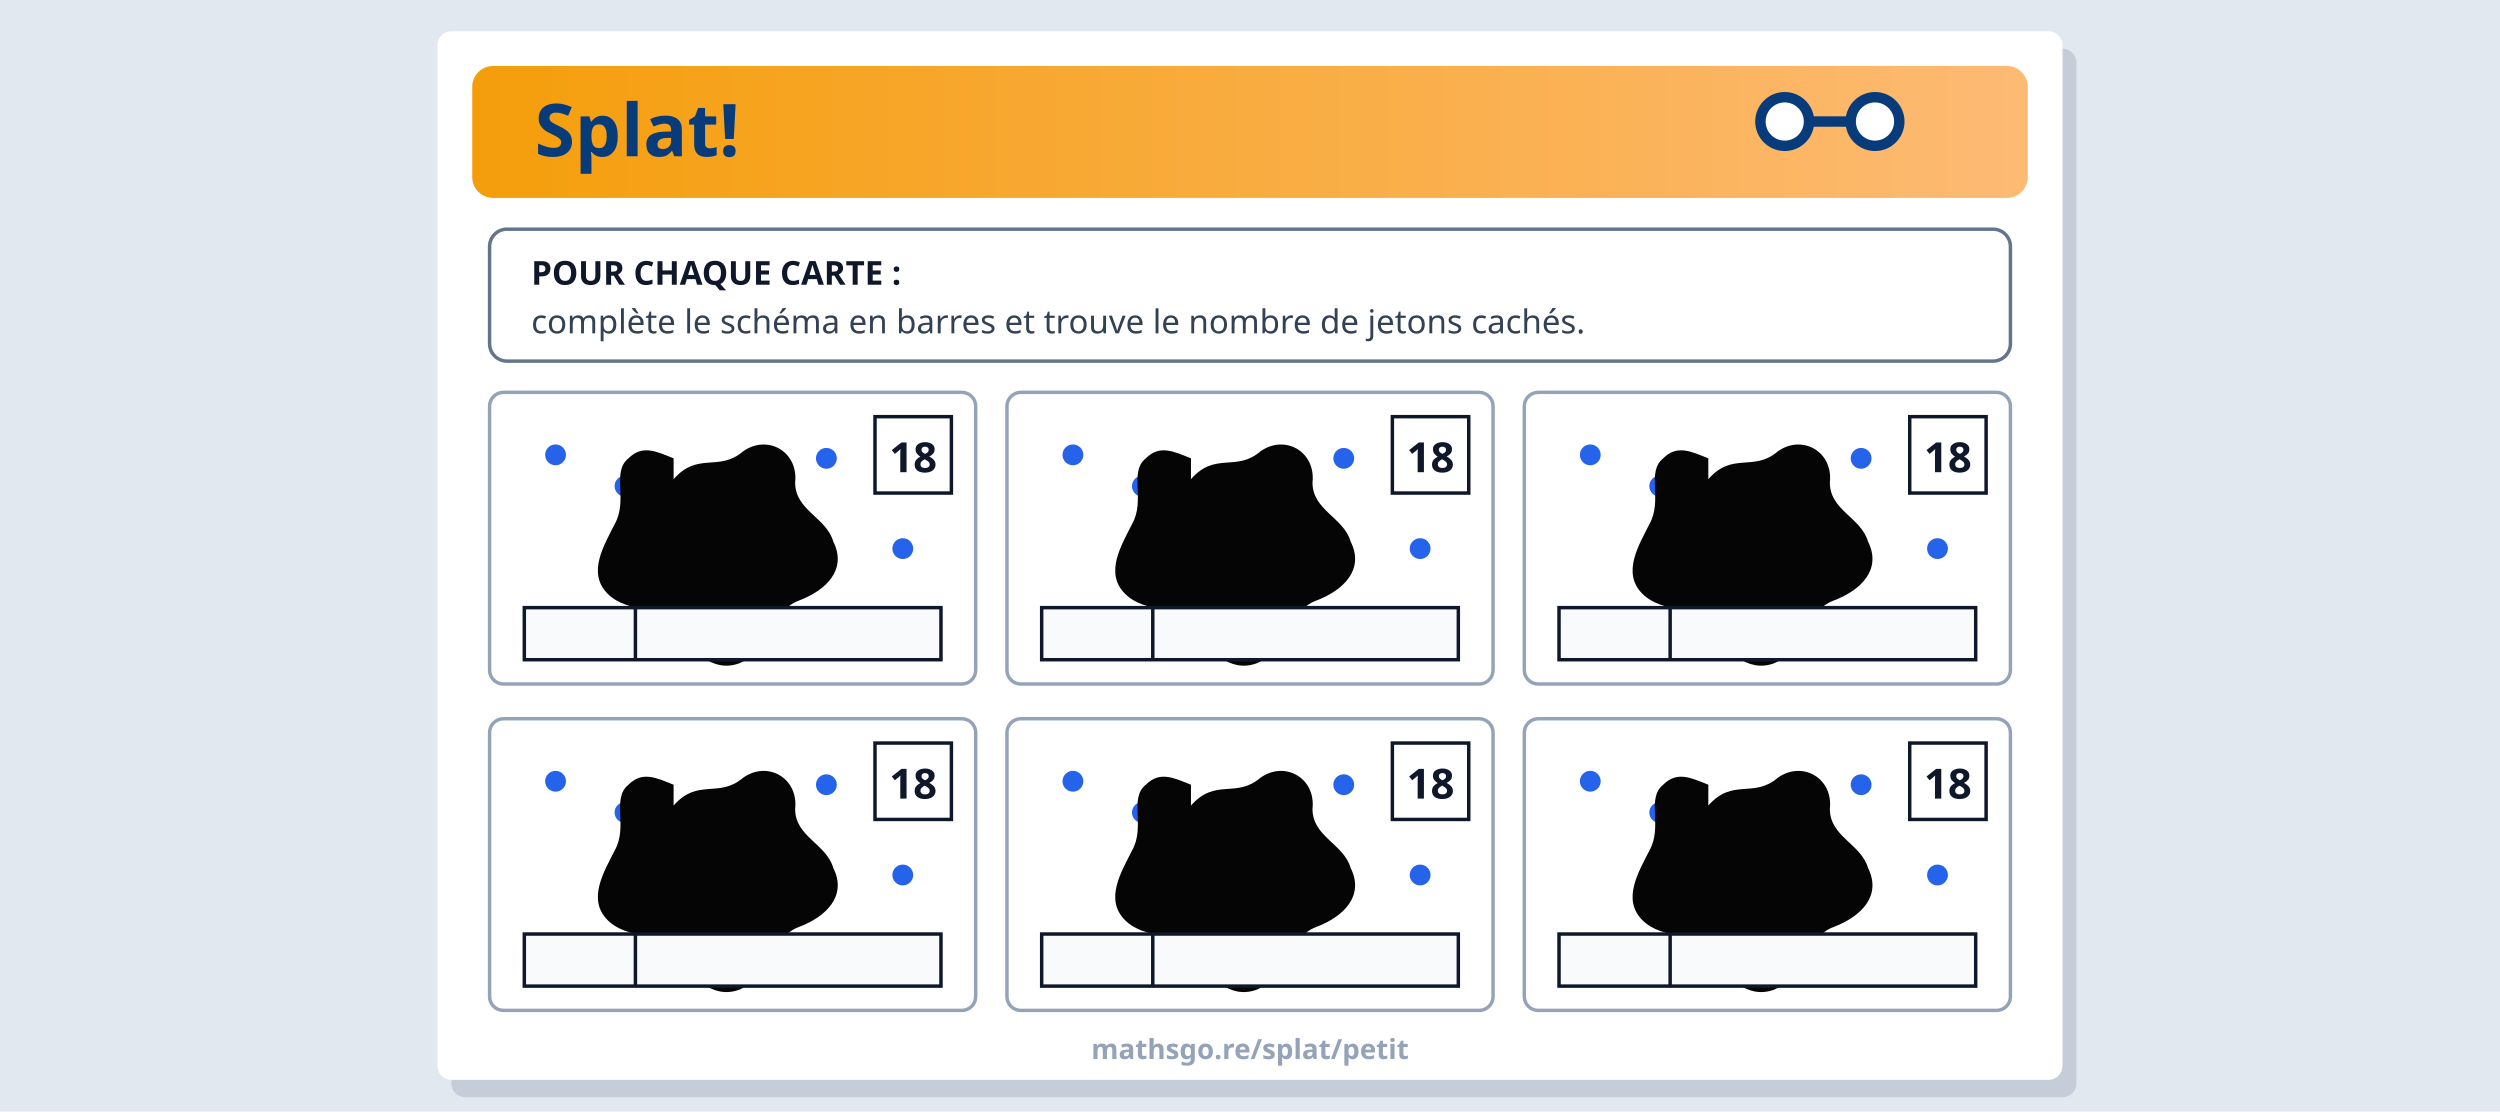
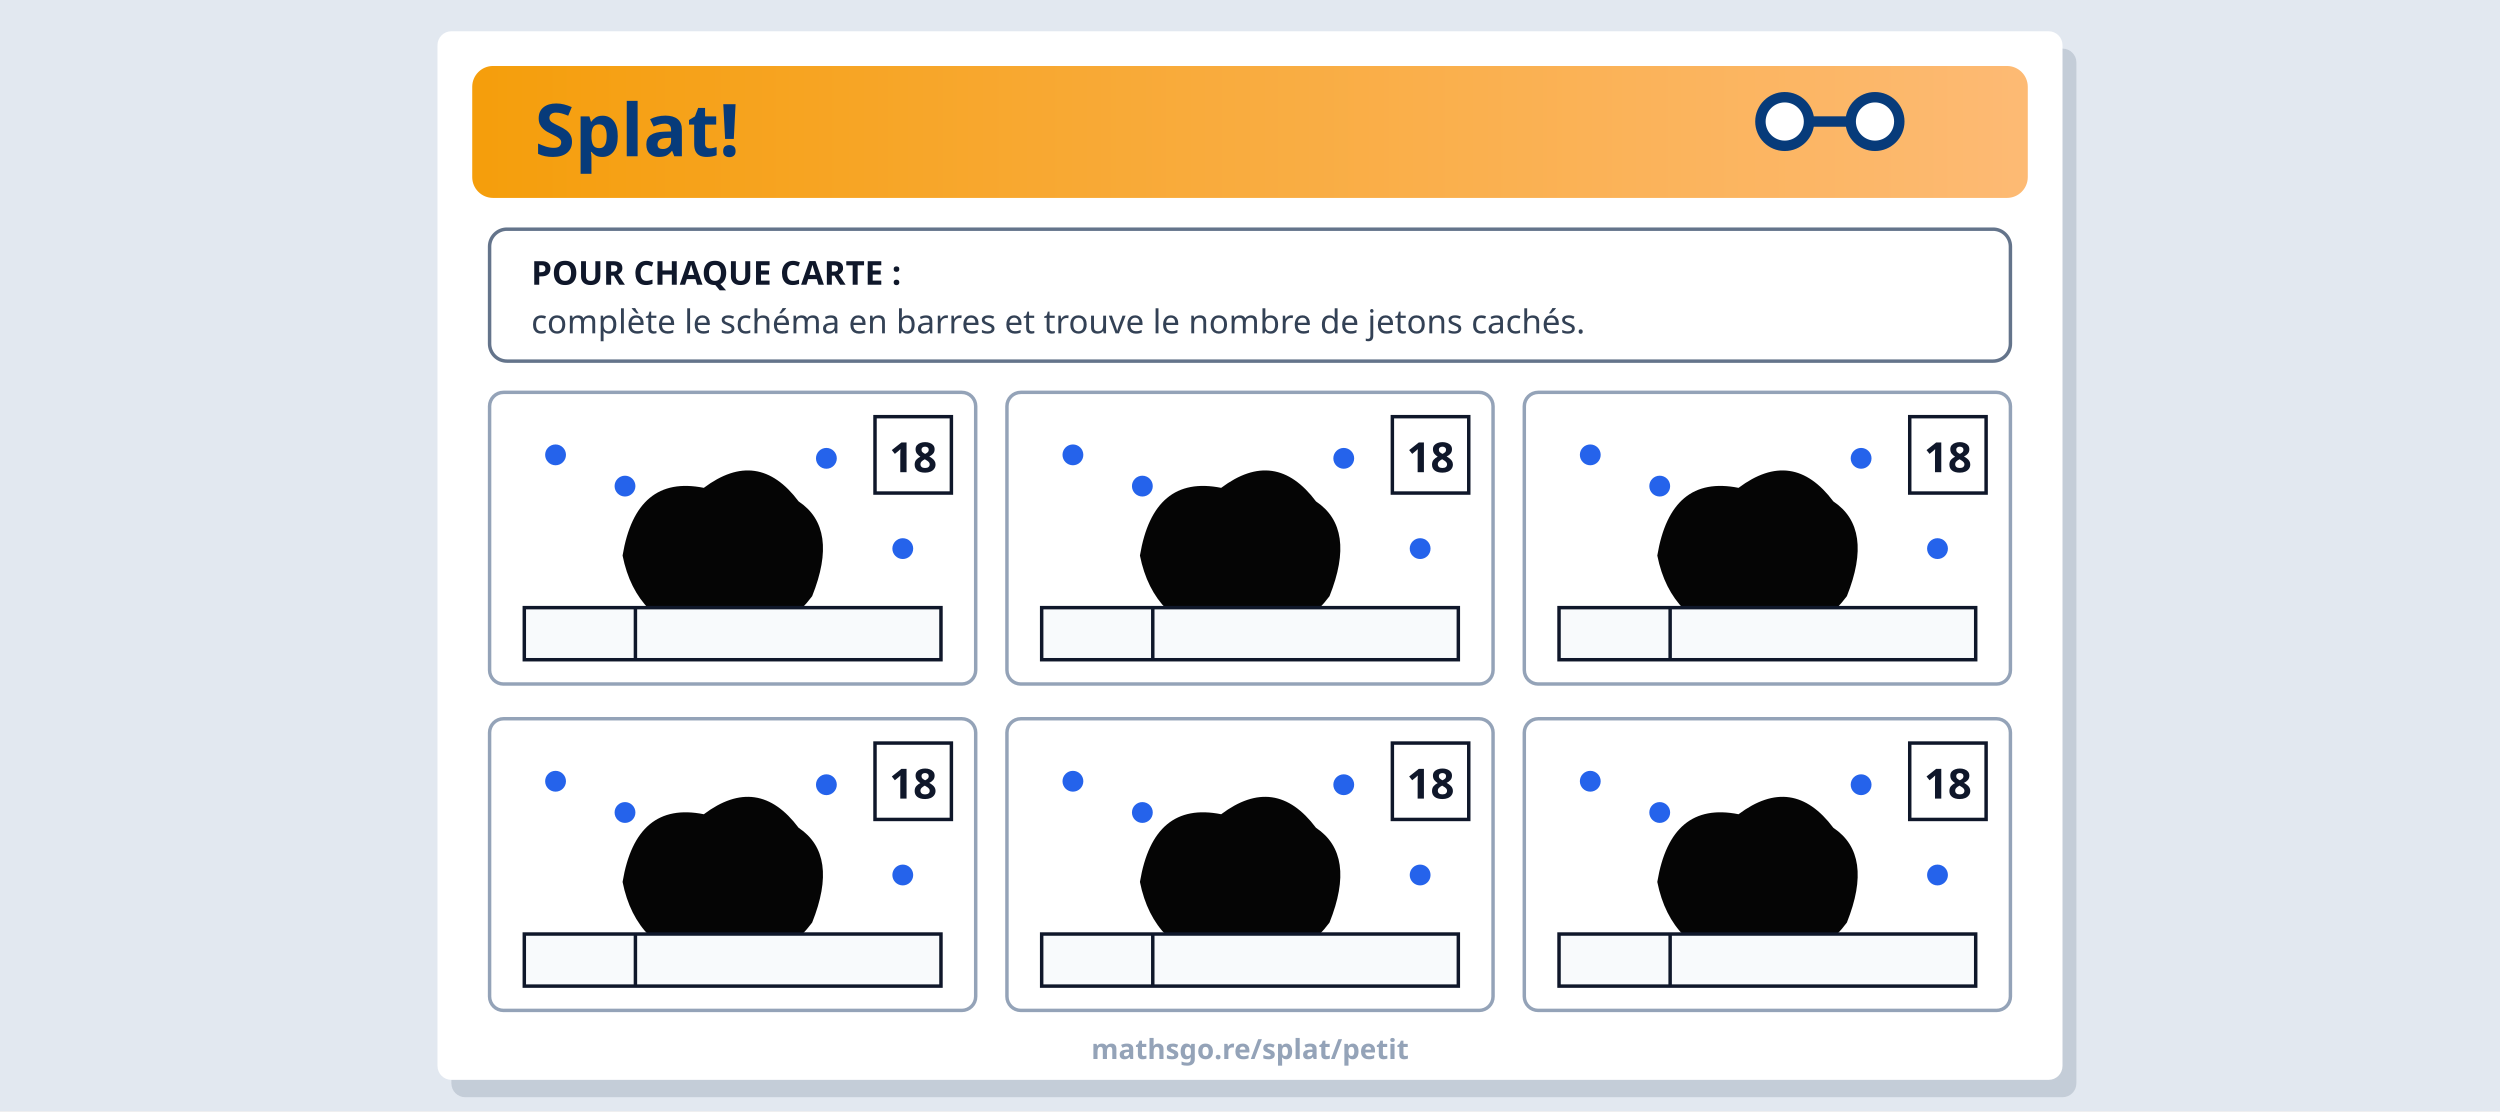
<svg xmlns="http://www.w3.org/2000/svg" xmlns:xlink="http://www.w3.org/1999/xlink" width="720" height="320" viewBox="0 0 720 320" role="img" aria-labelledby="title desc">
  <defs>
    <linearGradient id="band" x1="0" y1="0" x2="1" y2="0">
      <stop offset="0" stop-color="#f59e0b" />
      <stop offset="1" stop-color="#fdba74" />
    </linearGradient>
  </defs>
  <rect width="720" height="320" fill="#e2e8f0" />
  <rect x="130" y="14" width="468" height="302" rx="4" fill="#64748b" opacity=".24" />
  <g transform="translate(126 9)">
    <rect width="468" height="302" rx="4" fill="#fff" />
    <rect x="10" y="10" width="448" height="38" rx="6" fill="url(#band)" />
    <text x="28" y="36" font-family="system-ui, sans-serif" font-size="21" font-weight="950" fill="#073b7a">Splat!</text>
    <g transform="translate(379 17)" fill="none" stroke="#073b7a" stroke-width="3">
      <circle cx="9" cy="9" r="7" fill="#fff" />
      <circle cx="35" cy="9" r="7" fill="#fff" />
      <path d="M16 9h12" />
    </g>
    <rect x="15" y="57" width="438" height="38" rx="5" fill="#fff" stroke="#64748b" />
    <text x="27" y="73" font-family="system-ui, sans-serif" font-size="9.5" font-weight="850" fill="#0f172a">POUR CHAQUE CARTE :</text>
    <text x="27" y="87" font-family="system-ui, sans-serif" font-size="9.5" fill="#334155">complète le schéma en barres et trouve le nombre de jetons cachés.</text>
    <g transform="translate(15 104)" font-family="system-ui, sans-serif">
      <g id="card">
        <rect width="140" height="84" rx="4" fill="#fff" stroke="#94a3b8" />
        <rect x="111" y="7" width="22" height="22" fill="#fff" stroke="#0f172a" />
        <text x="122" y="23" text-anchor="middle" font-size="12" font-weight="900" fill="#0f172a">18</text>
        <g fill="#2563eb">
          <circle cx="19" cy="18" r="3" />
          <circle cx="39" cy="27" r="3" />
          <circle cx="97" cy="19" r="3" />
          <circle cx="119" cy="45" r="3" />
        </g>
-         <path d="M53 25c7-8 13-2 20-8 7-5 16 0 15 9 0 8 9 10 11 17 4 8-2 14-10 17-8 3-8 14-17 18-8 3-14-4-18-10-4-7-14-4-20-10-6-6-1-14 2-20 4-7-1-15 4-19 4-4 8-2 13 0z" fill="#050505" />
+         <path d="M130,50 Q170,20 200,60 Q230,80 210,130 Q180,170 130,160 Q80,150 70,100 Q80,40 130,50 Z" transform="translate(11 8) scale(.39)" fill="#050505" />
        <rect x="10" y="62" width="120" height="15" fill="#f8fafc" stroke="#0f172a" />
        <line x1="42" y1="62" x2="42" y2="77" stroke="#0f172a" />
      </g>
      <use xlink:href="#card" x="149" />
      <use xlink:href="#card" x="298" />
      <use xlink:href="#card" y="94" />
      <use xlink:href="#card" x="149" y="94" />
      <use xlink:href="#card" x="298" y="94" />
    </g>
    <text x="234" y="296" text-anchor="middle" font-family="system-ui, sans-serif" font-size="8" font-weight="700" fill="#94a3b8">mathsgo.re/splat/petit</text>
  </g>
</svg>
